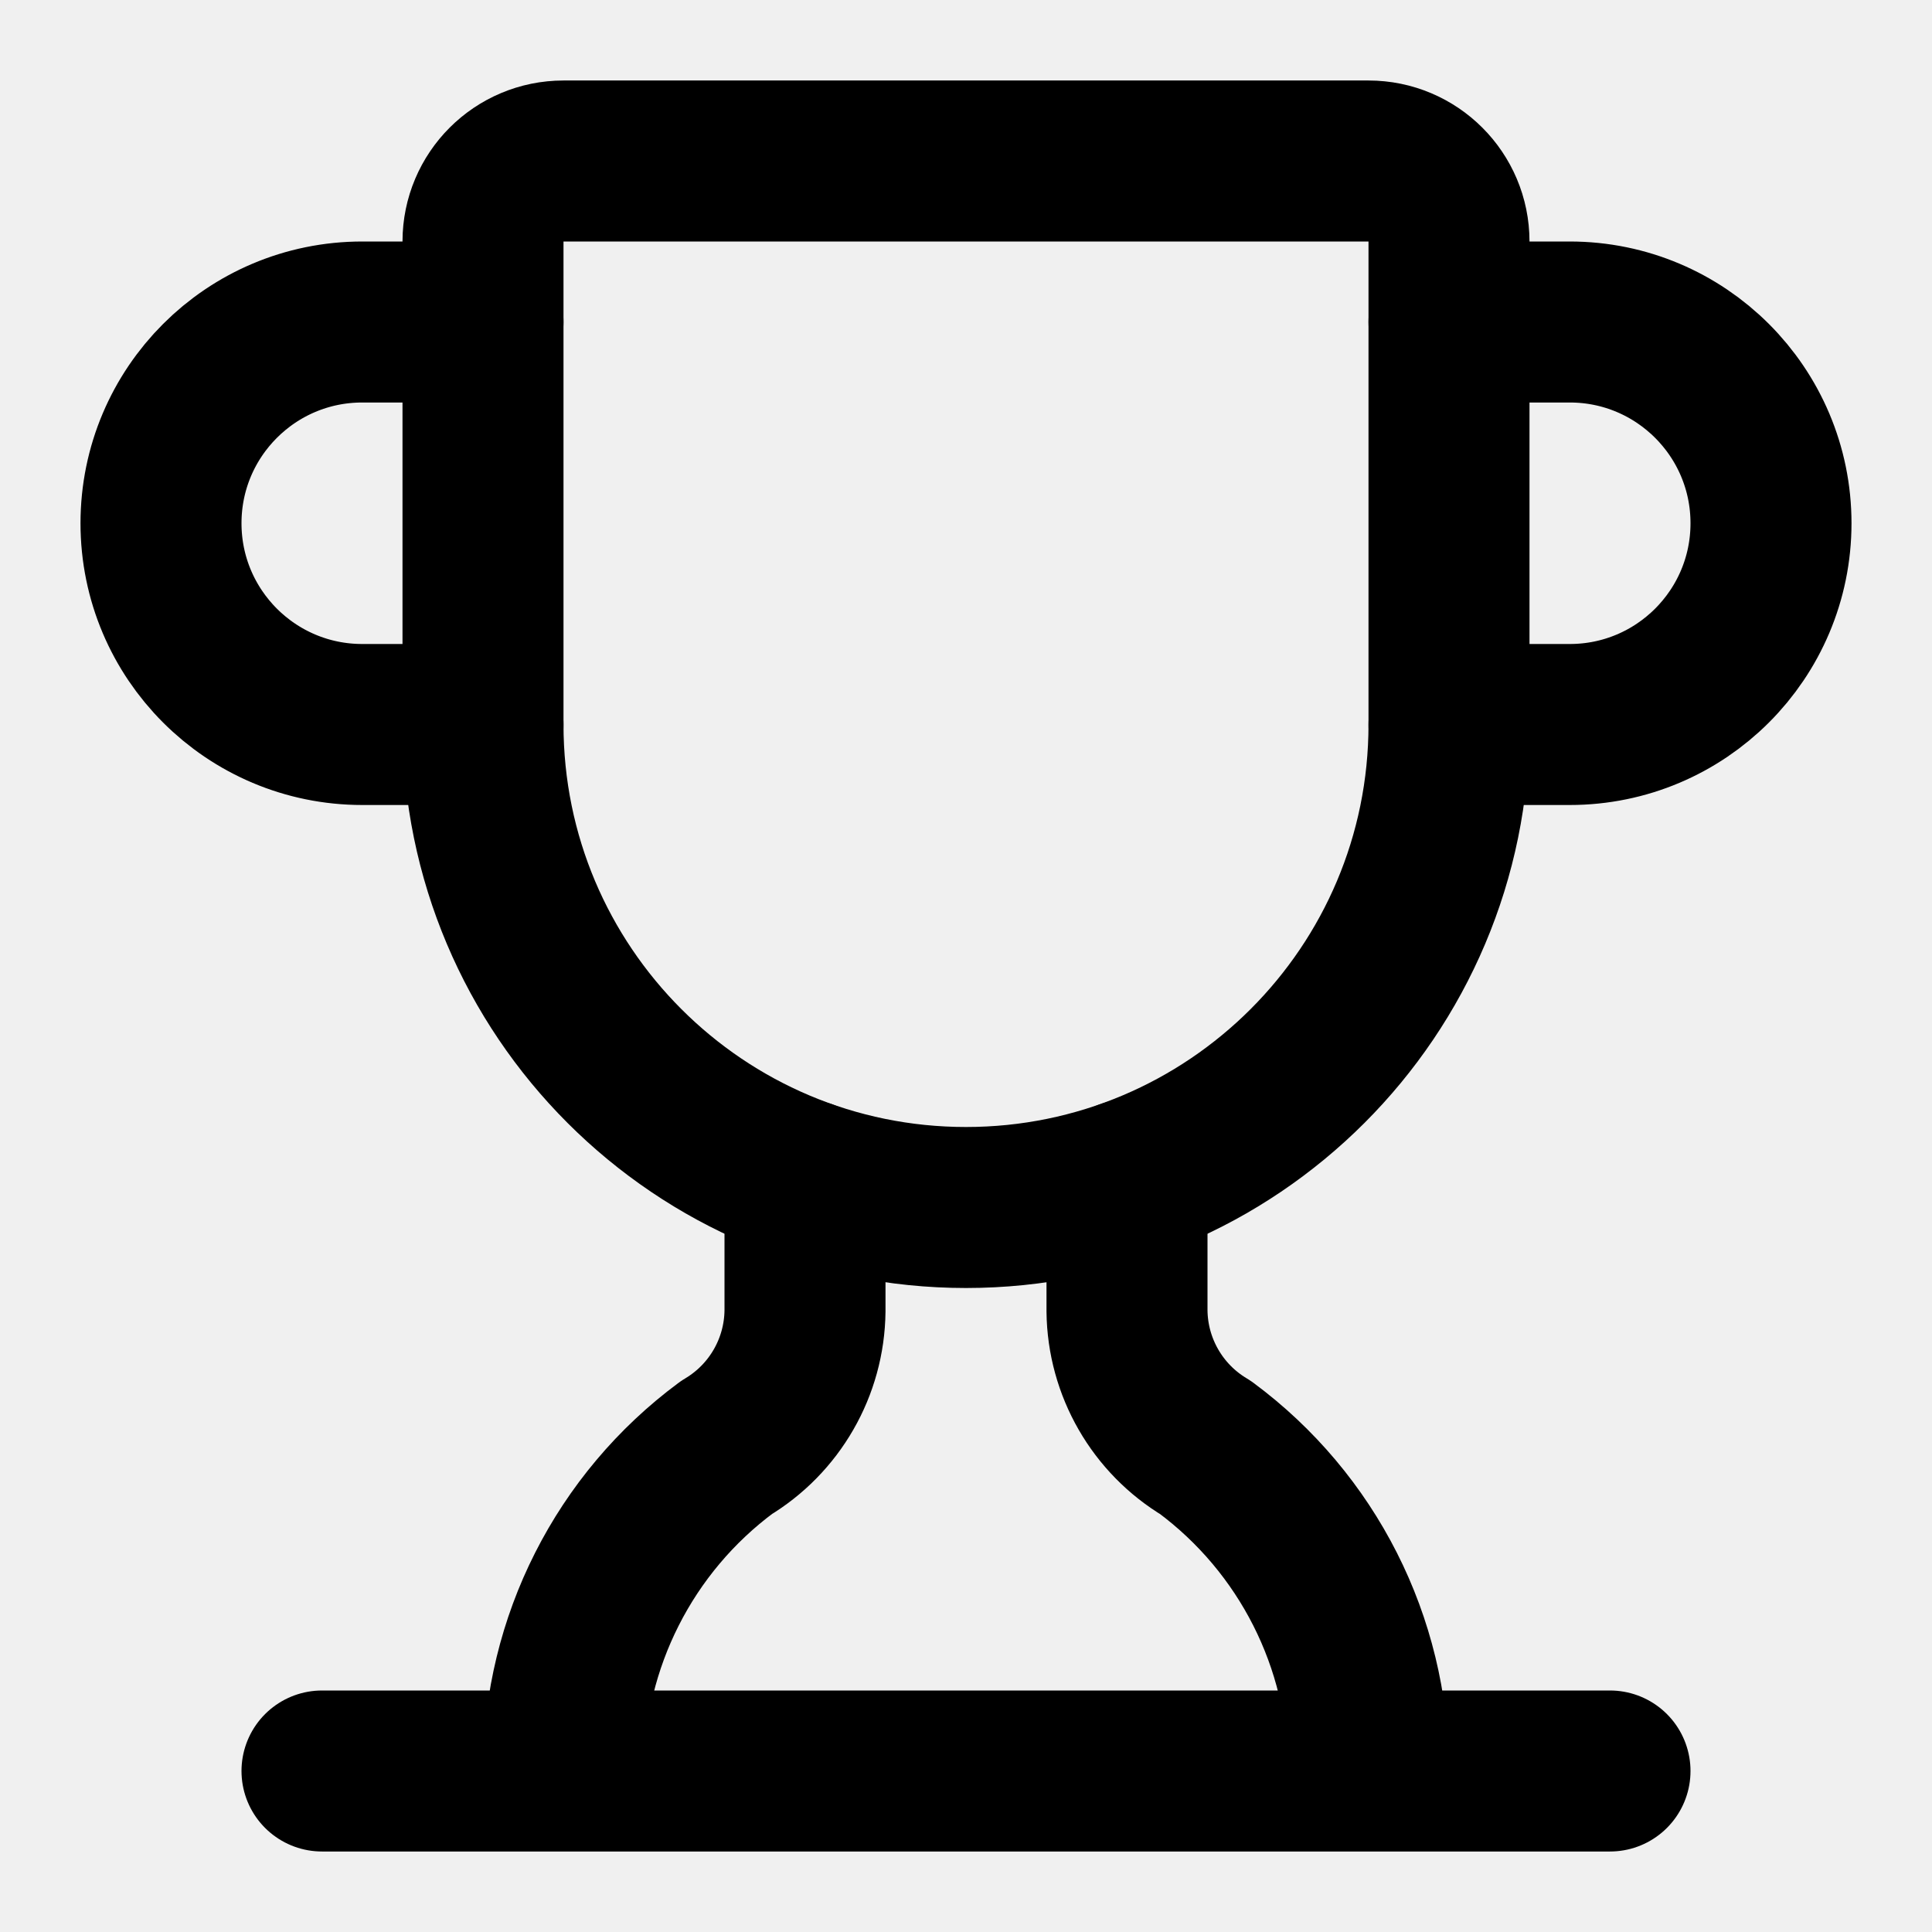
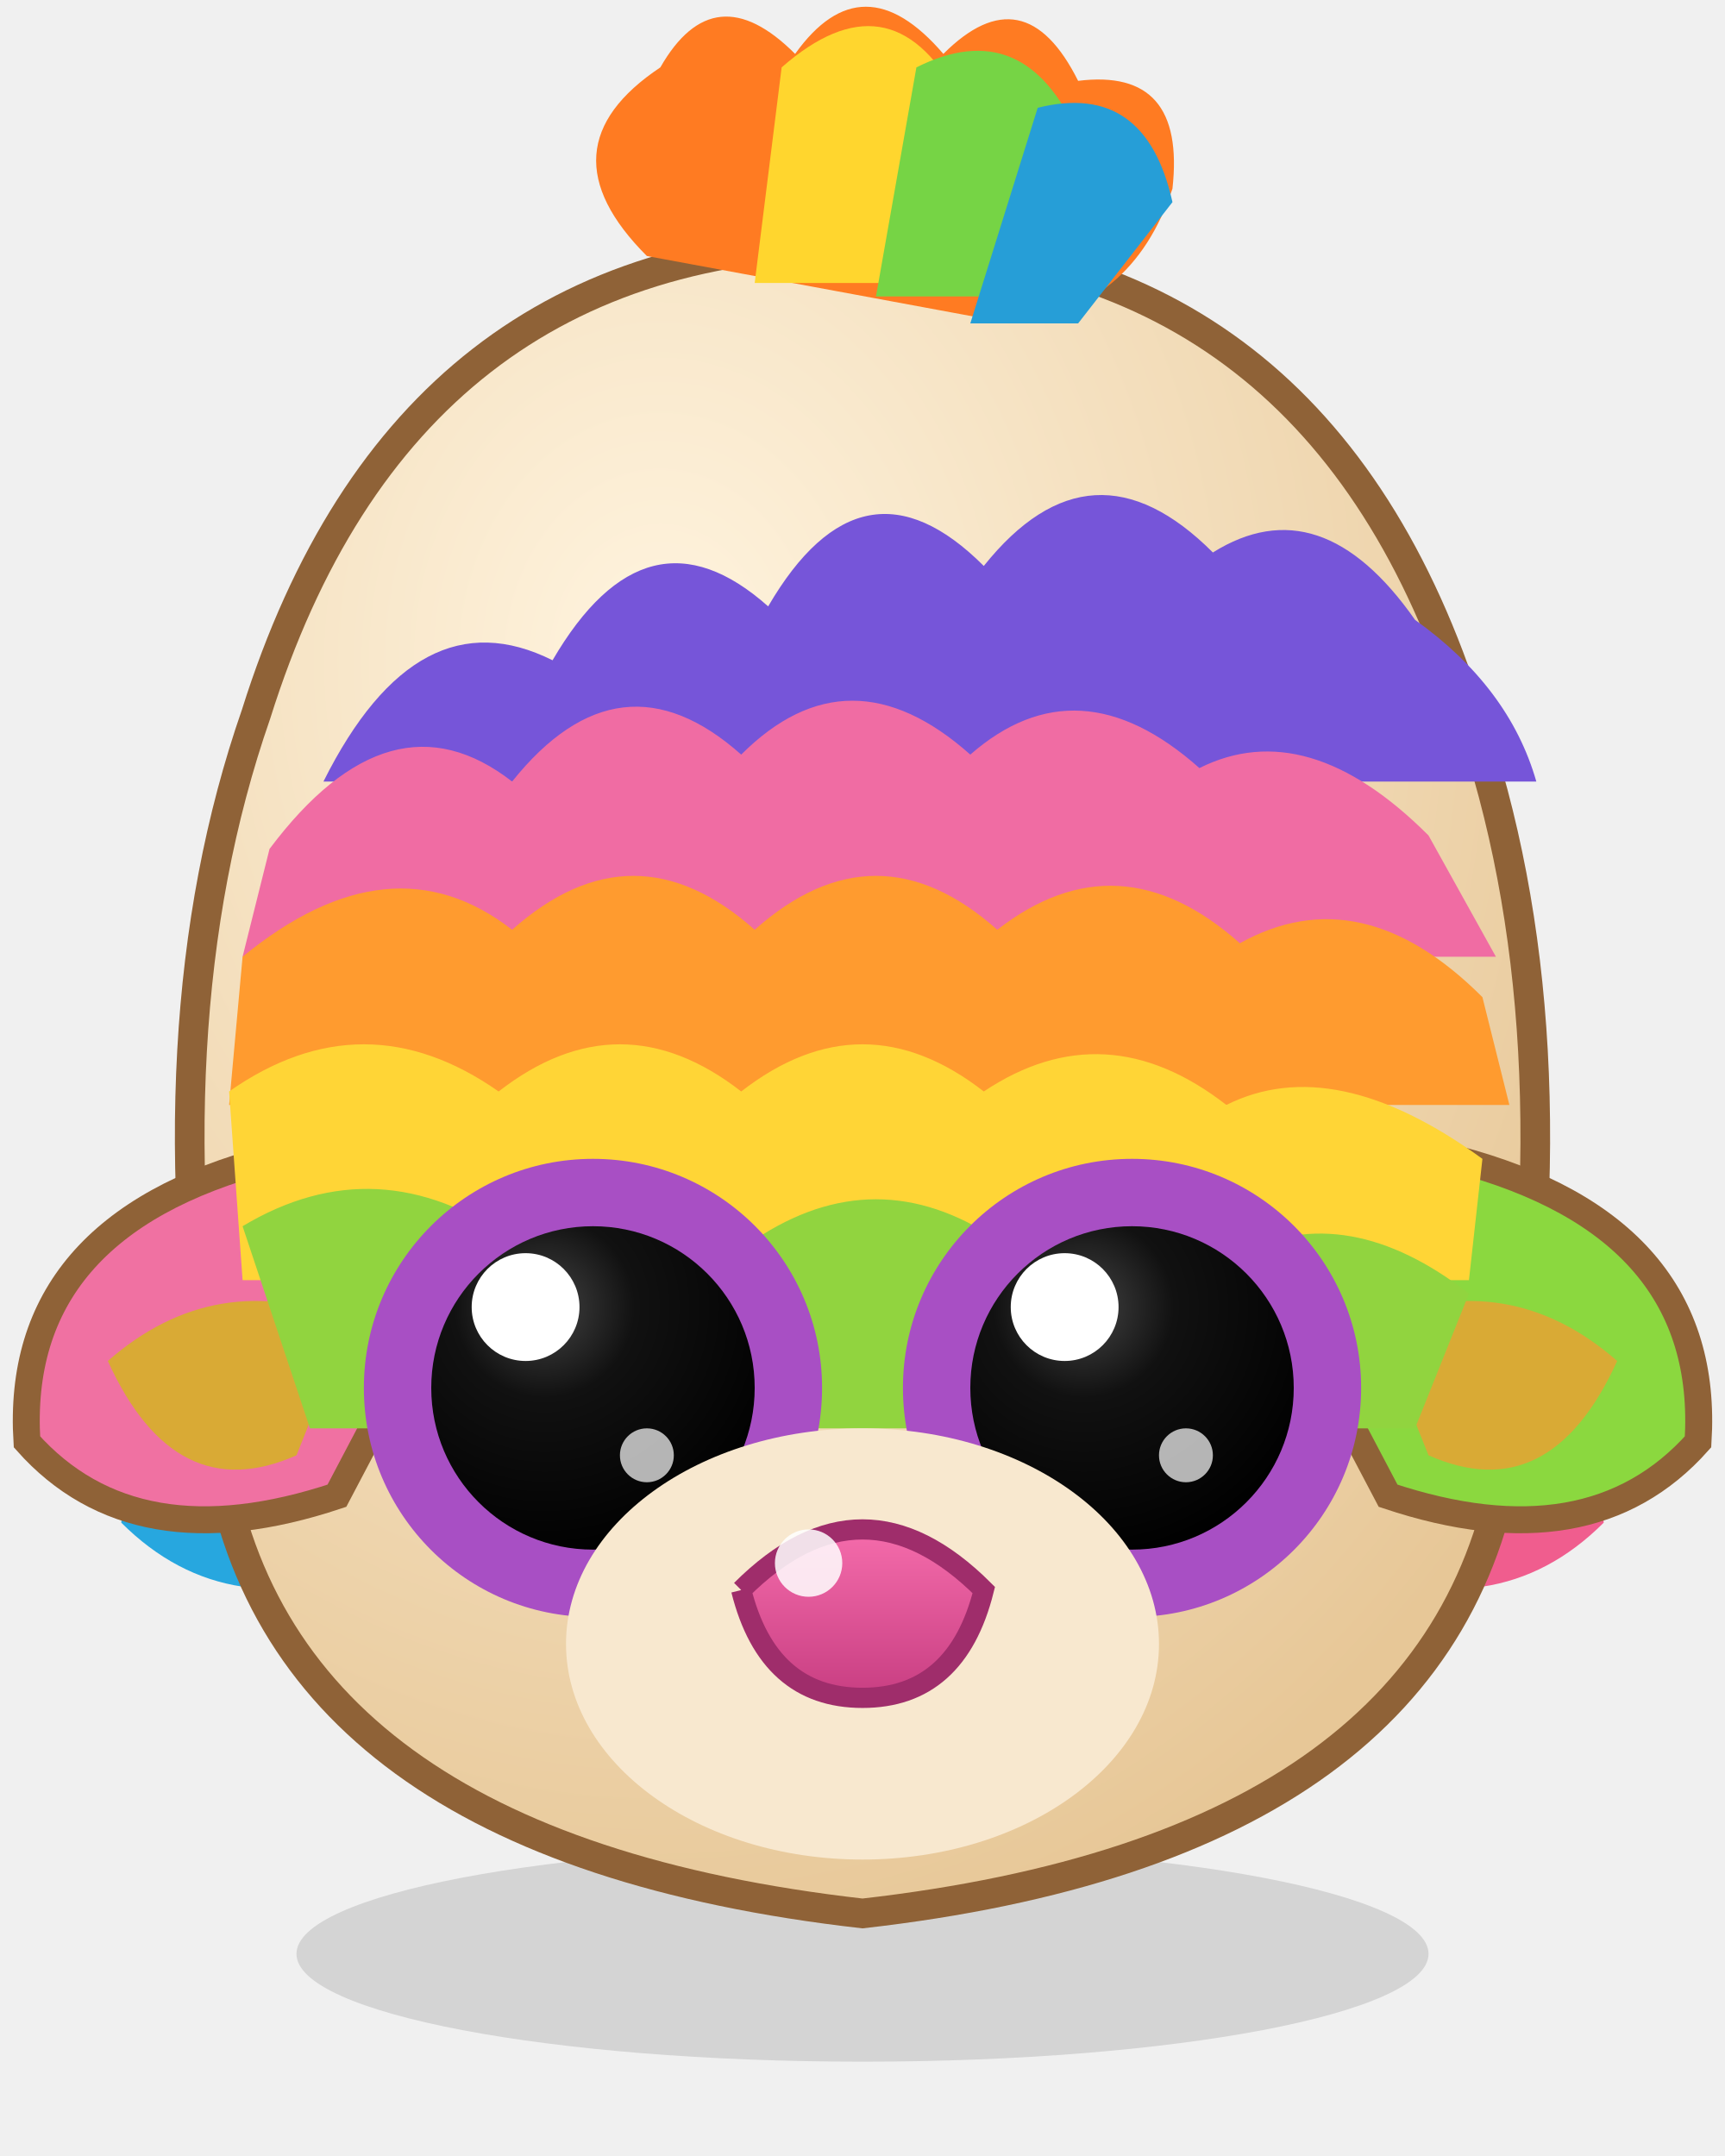
- <svg xmlns="http://www.w3.org/2000/svg" width="24" height="24" viewBox="0 0 24 24" fill="none" stroke="currentColor" stroke-width="2" stroke-linecap="round" stroke-linejoin="round">
-   <path d="M10 14.66v1.626a2 2 0 0 1-.976 1.696A5 5 0 0 0 7 21.978" />
-   <path d="M14 14.66v1.626a2 2 0 0 0 .976 1.696A5 5 0 0 1 17 21.978" />
-   <path d="M18 9h1.5a1 1 0 0 0 0-5H18" />
-   <path d="M4 22h16" />
-   <path d="M6 9a6 6 0 0 0 12 0V3a1 1 0 0 0-1-1H7a1 1 0 0 0-1 1z" />
-   <path d="M6 9H4.5a1 1 0 0 1 0-5H6" />
+ <svg xmlns="http://www.w3.org/2000/svg" viewBox="0 0 128 160" role="img" aria-label="Rainbow round plush">
+   <defs>
+     <radialGradient id="body" cx=".35" cy=".25" r=".8">
+       <stop stop-color="#fff4df" />
+       <stop offset="1" stop-color="#e7c797" />
+     </radialGradient>
+     <radialGradient id="eye" cx=".35" cy=".25" r=".8">
+       <stop stop-color="#444" />
+       <stop offset=".35" stop-color="#111" />
+       <stop offset="1" />
+     </radialGradient>
+     <linearGradient id="nose" x1="0" y1="0" x2="0" y2="1">
+       <stop stop-color="#f56cab" />
+       <stop offset="1" stop-color="#c83e82" />
+     </linearGradient>
+   </defs>
+   <ellipse cx="64" cy="145" rx="42" ry="8" fill="#000" opacity=".12" />
+   <path d="M25 93q-15 5-16 20 8 8 20 3Z" fill="#27a7df" />
+   <path d="M103 93q15 5 16 20-8 8-20 3Z" fill="#f05d8e" />
+   <path d="M64 18q34 0 45 35 8 23 3 54-4 30-48 35-44-5-48-35-5-31 3-54Q30 18 64 18Z" fill="url(#body)" stroke="#8f6237" stroke-width="2.2" />
+   <path d="M48 19q-8-8 1-14 4-7 10-1 5-7 11 0 6-6 10 2 8-1 7 8-3 9-12 10Z" fill="#ff7b22" />
+   <path d="M58 5q8-7 13 2l-1 14H56Z" fill="#ffd62e" />
+   <path d="M68 5q8-4 12 5l-4 12H65Z" fill="#76d445" />
+   <path d="M77 8q8-2 10 7l-7 9H72Z" fill="#269ed7" />
+   <path d="M20 86q-19 5-18 21 8 9 23 4l10-19Z" fill="#f071a2" stroke="#8f6237" stroke-width="2" />
+   <path d="M108 86q19 5 18 21-8 9-23 4L93 92Z" fill="#8bd83f" stroke="#8f6237" stroke-width="2" />
+   <path d="M8 101q8-7 18-3l-4 10q-9 4-14-7Z" fill="#d9aa35" />
+   <path d="M120 101q-8-7-18-3l4 10q9 4 14-7Z" fill="#d9aa35" />
+   <path d="M24 58q7-14 17-9 7-12 16-4 7-12 16-3 8-10 17-1 8-5 15 5 7 5 9 12Z" fill="#7655d9" />
+   <path d="M20 63q9-12 18-5 8-10 17-2 8-8 17 0 8-7 17 1 8-4 17 5l5 9H18Z" fill="#f06ca3" />
+   <path d="M18 71q11-9 20-2 9-8 18 0 9-8 18 0 9-7 18 1 9-5 18 4l2 8H17Z" fill="#ff9b2f" />
+   <path d="M17 81q10-7 20 0 9-7 18 0 9-7 18 0 9-6 18 1 8-4 19 4l-1 9H18Z" fill="#ffd536" />
+   <path d="M18 91q10-6 20 1 9-7 18 0 9-6 18 0 9-5 18 1 8-4 17 3l-4 10H23Z" fill="#91d43f" />
+   <circle cx="44" cy="103" r="17" fill="#a84fc4" />
+   <circle cx="84" cy="103" r="17" fill="#a84fc4" />
+   <circle cx="44" cy="103" r="12" fill="url(#eye)" />
+   <circle cx="84" cy="103" r="12" fill="url(#eye)" />
+   <circle cx="39" cy="97" r="4" fill="#fff" />
+   <circle cx="79" cy="97" r="4" fill="#fff" />
+   <circle cx="48" cy="108" r="2" fill="#fff" opacity=".7" />
+   <circle cx="88" cy="108" r="2" fill="#fff" opacity=".7" />
+   <ellipse cx="64" cy="122" rx="22" ry="16" fill="#f8e8cf" />
+   <path d="M55 118q9-9 18 0-2 8-9 8t-9-8" fill="url(#nose)" stroke="#9f2d6b" stroke-width="1.5" />
+   <circle cx="60" cy="116" r="2.5" fill="#fff" opacity=".85" />
</svg>
